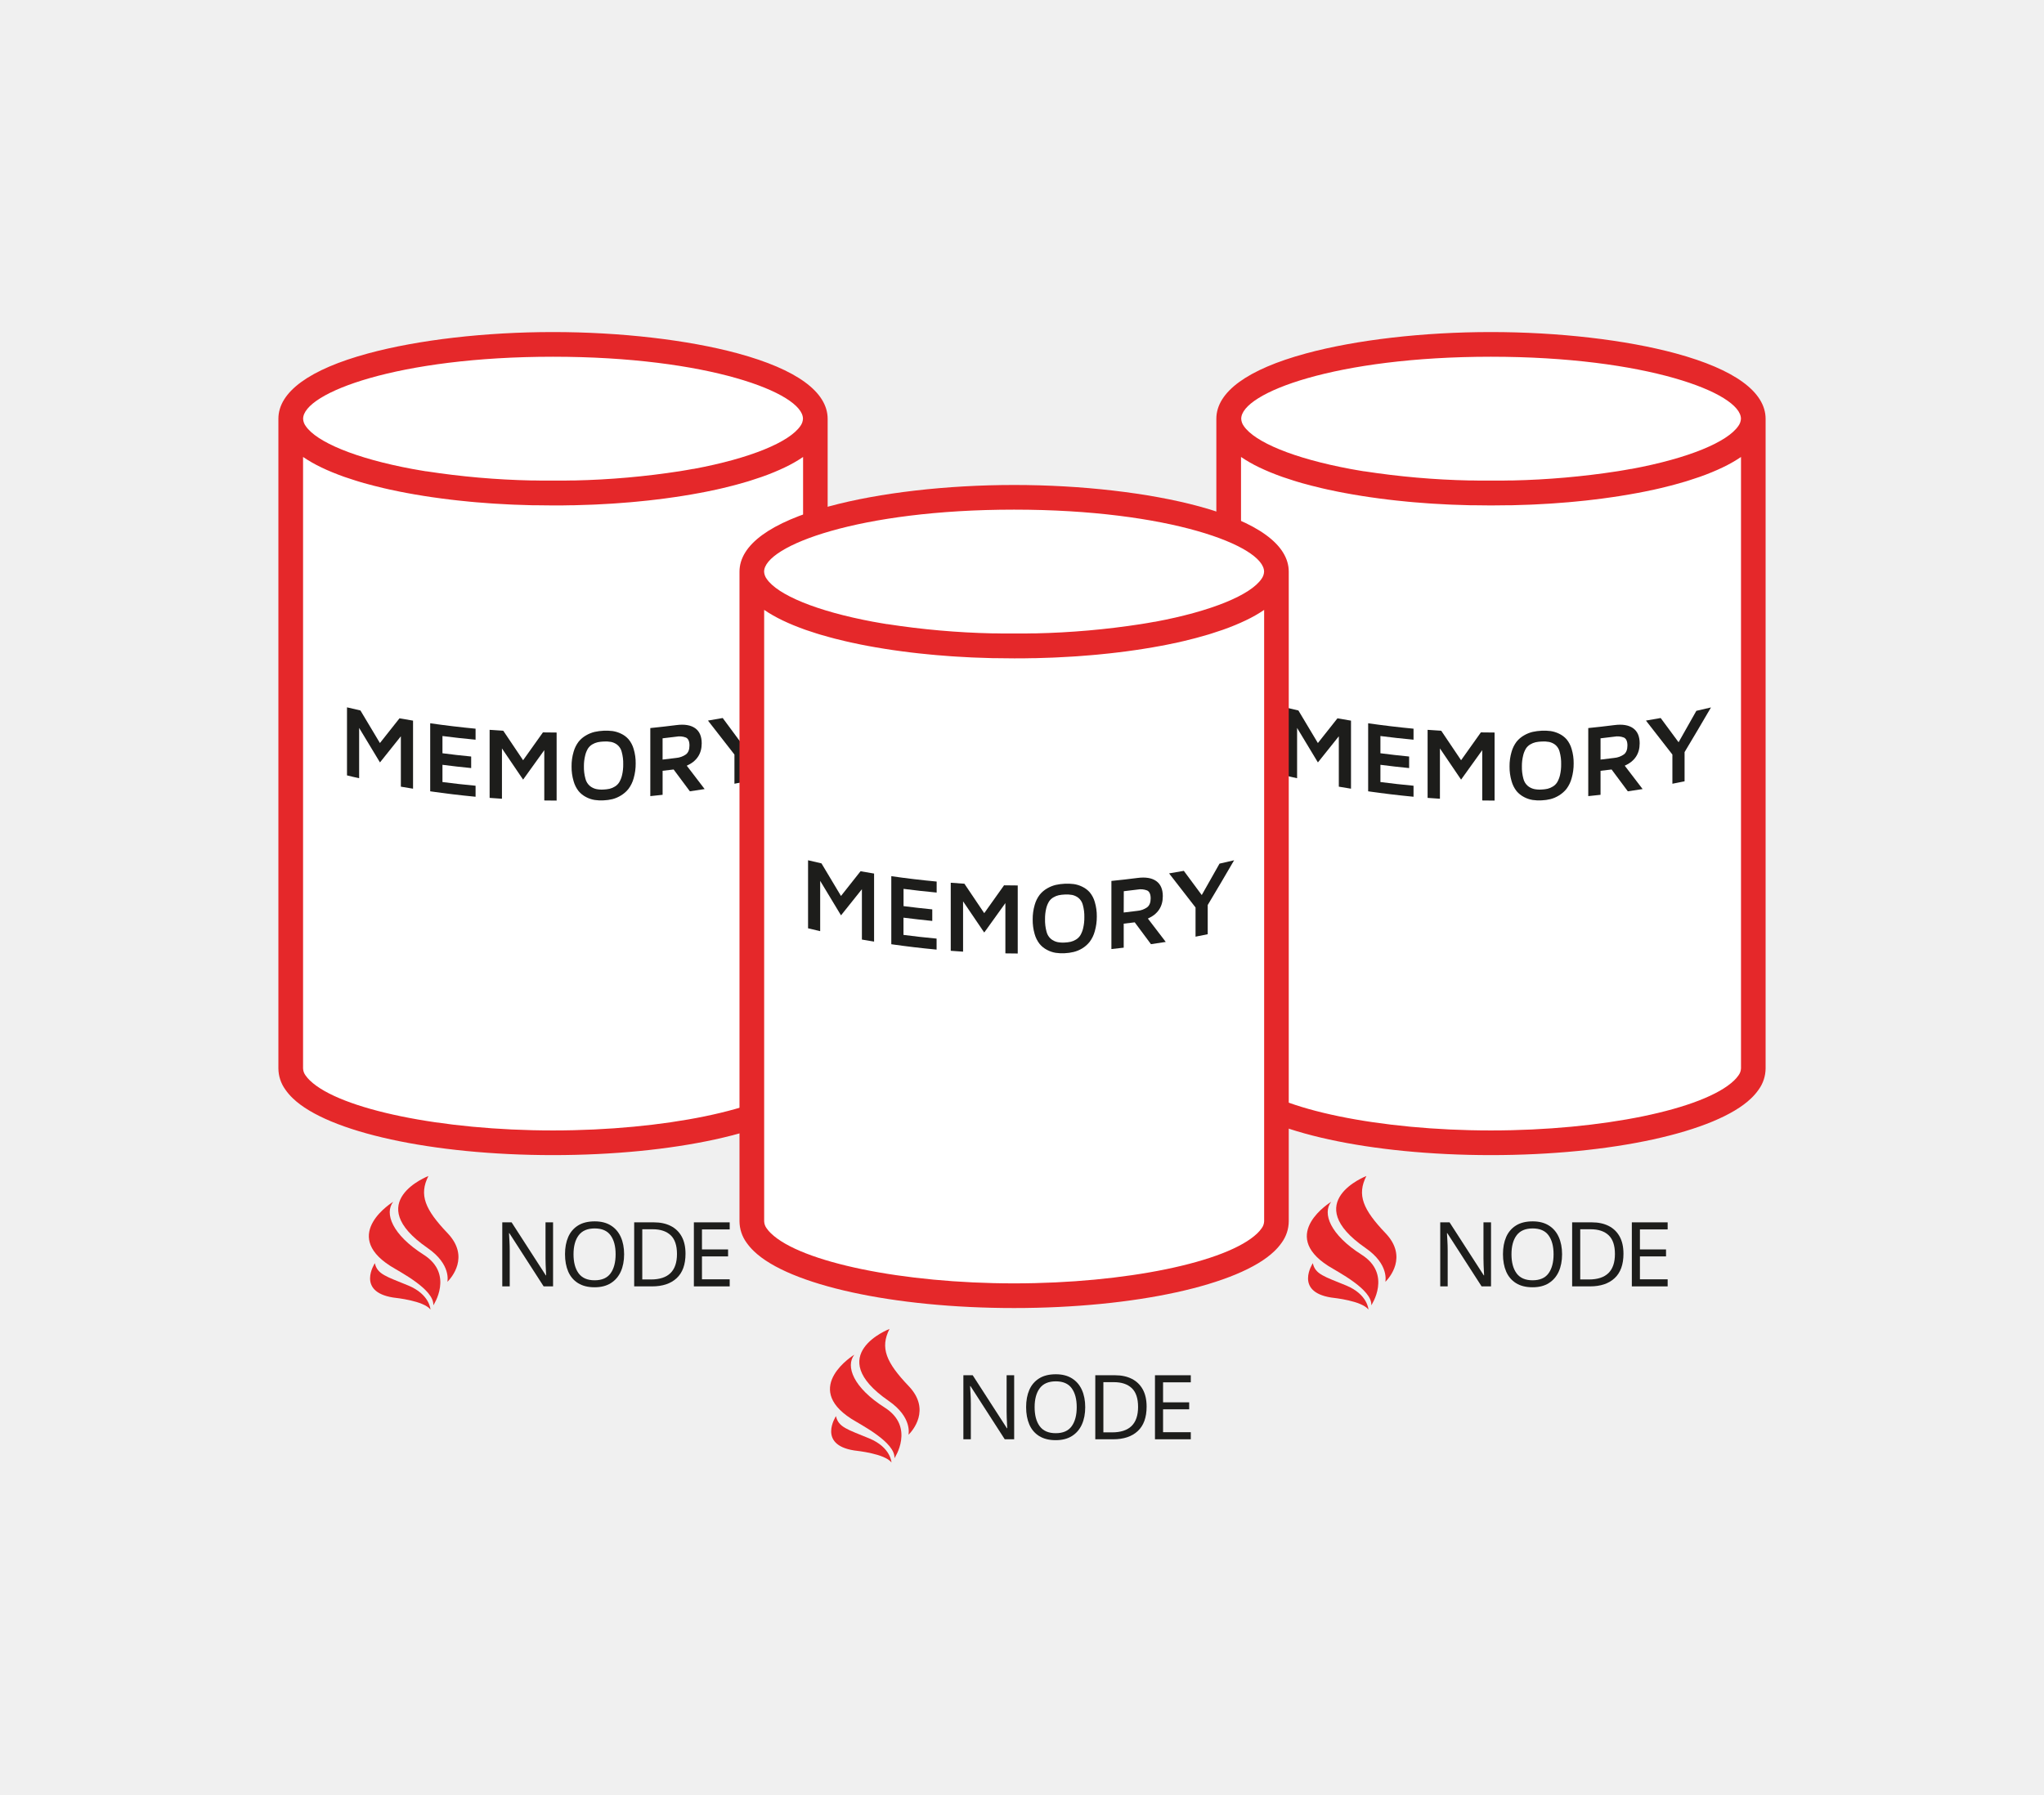
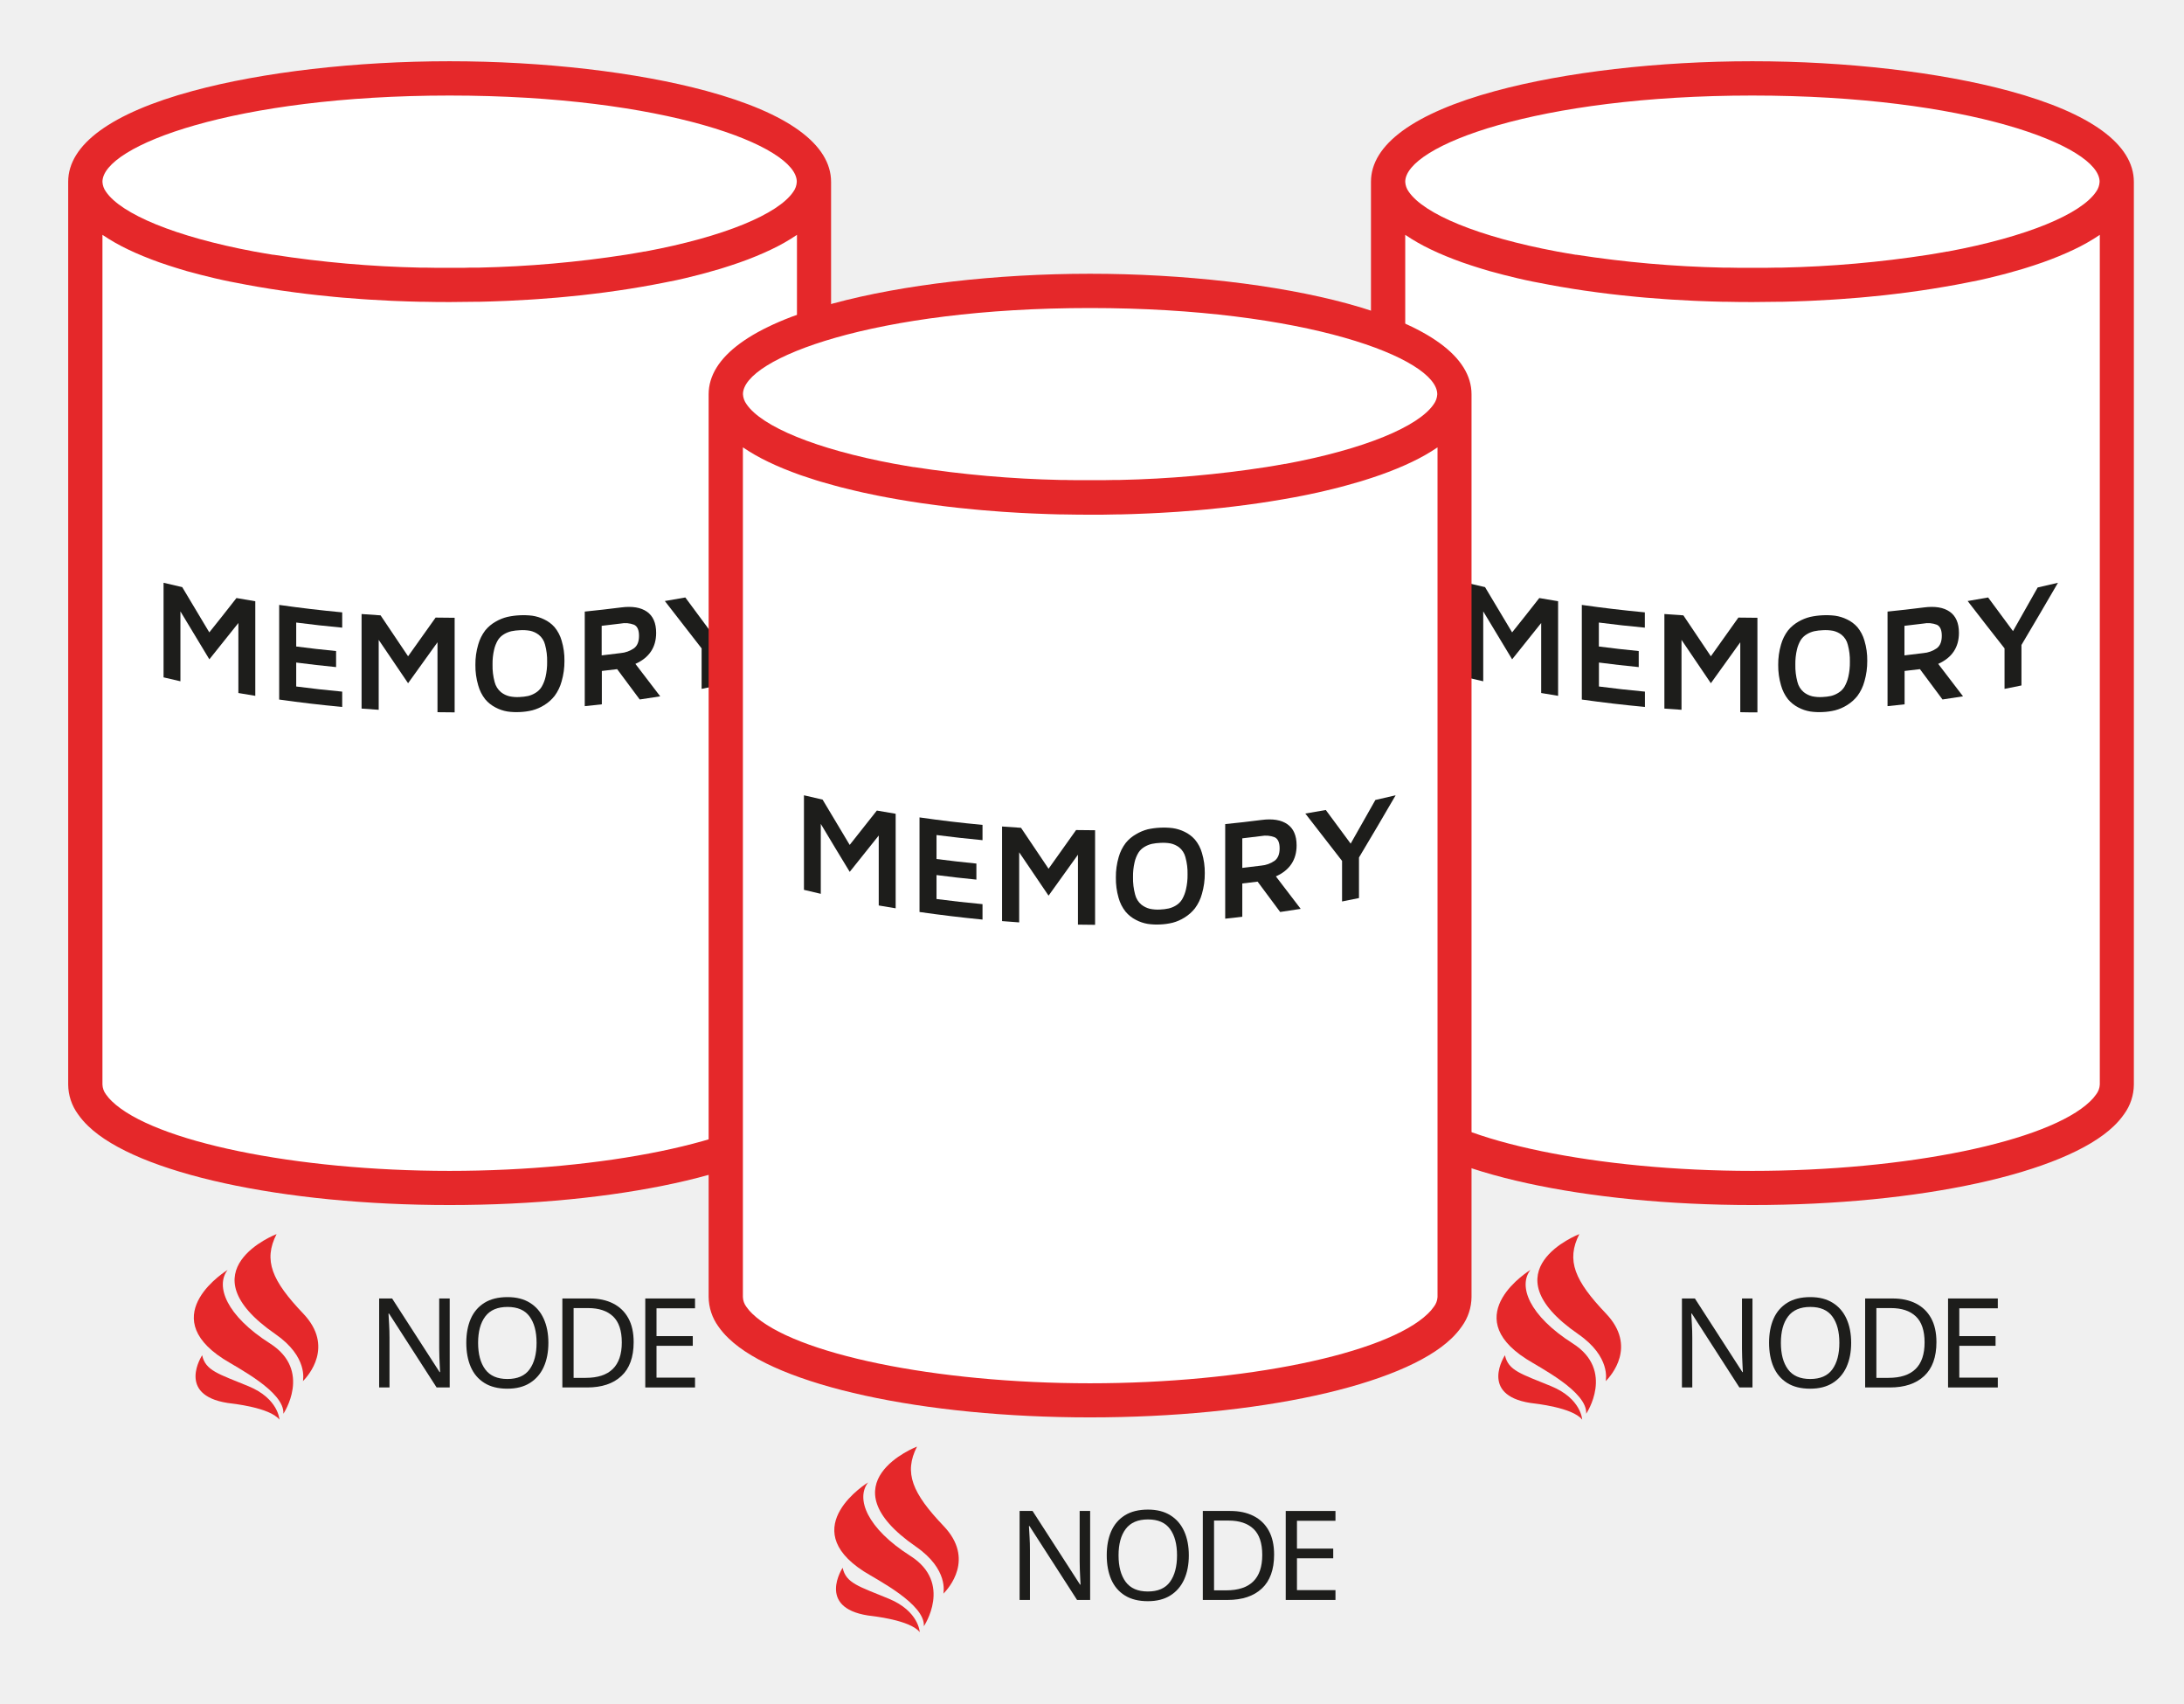
- <svg xmlns="http://www.w3.org/2000/svg" id="Capa_1" data-name="Capa 1" viewBox="0 0 1006.75 884.09">
+ <svg xmlns="http://www.w3.org/2000/svg" id="Capa_1" data-name="Capa 1" viewBox="0 0 774.47 604.04">
  <defs>
    <style>.cls-1{fill:#e5282a;}.cls-2{font-size:44.19px;font-family:MavenProMedium, Maven Pro;}.cls-2,.cls-7{fill:#1d1d1b;}.cls-3{letter-spacing:0em;}.cls-4{letter-spacing:-0.01em;}.cls-5{letter-spacing:-0.01em;}.cls-6{fill:#fff;}</style>
  </defs>
-   <path class="cls-1" d="M184.63,622.33s-9.27,14,9,16.91c1.78.23,15,1.6,18.4,5.92,0,0-.31-7.46-11-11.86S185.82,627.8,184.63,622.33Z" />
-   <path class="cls-1" d="M193.66,592.08s-25.95,15.82-1.49,31.55c4.71,3,21.77,11.6,21.26,19.44,0,0,10.34-15.33-4.76-24.92C193.14,608.27,189.25,597.76,193.66,592.08Z" />
-   <path class="cls-1" d="M220.46,607.55c-11.11-11.65-14.2-18.84-9.45-28.17,0,0-33.21,12.78-.43,35.45,11.74,8.11,9.78,16.39,9.79,16.69C222.22,629.61,231.57,619.21,220.46,607.55Z" />
-   <text class="cls-2" transform="translate(243.11 633.75)">
+   <path class="cls-1" d="M71.69,480.45s-9.27,14.05,9,16.91c1.78.23,15,1.6,18.4,5.92,0,0-.31-7.46-11-11.86S72.88,485.92,71.69,480.45Z" />
+   <path class="cls-1" d="M80.72,450.2S54.77,466,79.22,481.75c4.72,3.05,21.78,11.6,21.27,19.44,0,0,10.34-15.33-4.76-24.93C80.2,466.39,76.31,455.88,80.72,450.2Z" />
+   <path class="cls-1" d="M107.52,465.67C96.41,454,93.32,446.83,98.07,437.5c0,0-33.21,12.78-.43,35.44,11.74,8.12,9.78,16.4,9.79,16.7C109.28,487.73,118.63,477.33,107.52,465.67Z" />
+   <text class="cls-2" transform="translate(130.17 491.87)">
    <tspan class="cls-3">N</tspan>
    <tspan class="cls-4" x="32.48" y="0">O</tspan>
    <tspan class="cls-5" x="64.97" y="0">D</tspan>
    <tspan x="94.37" y="0">E</tspan>
  </text>
-   <path class="cls-6" d="M272.35,167.65c-65.34,0-132.93,14.82-132.93,39.6V525.42a14.77,14.77,0,0,0,2.84,8.55,25,25,0,0,0,3.23,3.75C162.4,554.05,213.38,565,272.35,565s110-11,126.89-27.27a24.86,24.86,0,0,0,3.27-3.79,14.78,14.78,0,0,0,2.84-8.54V207.25C405.35,182.47,337.72,167.65,272.35,167.65Z" />
-   <path class="cls-7" d="M170.91,382V348.48c2.21.53,4.41,1,6.62,1.54q4.78,8.07,9.6,16.05,4.81-6,9.63-12.18c2.23.4,4.45.78,6.68,1.14v33.53c-2-.33-4-.67-6-1V362.74q-5.14,6.51-10.29,12.88-5.13-8.44-10.26-17v24.78C174.88,383,172.9,382.48,170.91,382Z" />
-   <path class="cls-7" d="M211.89,389.85V356.33Q223,357.92,234.24,359v5.42q-8.18-.75-16.31-1.81v8.49q7,.92,14.14,1.61v5.69q-7.08-.69-14.14-1.61v8.49q8.13,1.06,16.31,1.82v5.43Q223,391.45,211.89,389.85Z" />
-   <path class="cls-7" d="M241.16,393.09V359.56c2.25.17,4.49.33,6.74.47q4.88,7.31,9.75,14.51,4.88-6.81,9.76-13.72c2.25,0,4.5.07,6.75.07v33.53q-3,0-6.08-.06V369.57q-5.22,7.32-10.43,14.52-5.2-7.62-10.42-15.37v24.79C245.21,393.38,243.18,393.24,241.16,393.09Z" />
-   <path class="cls-7" d="M281.52,377.62a24.4,24.4,0,0,1,1-7.24,15,15,0,0,1,2.48-5,12.94,12.94,0,0,1,3.67-3.1,15.58,15.58,0,0,1,4.2-1.7,26,26,0,0,1,4.42-.58,25.35,25.35,0,0,1,4.42.16,14.32,14.32,0,0,1,4.19,1.3,11.22,11.22,0,0,1,3.69,2.75,13.11,13.11,0,0,1,2.51,4.77,23.75,23.75,0,0,1,1,7.15,25.56,25.56,0,0,1-1,7.3,15.54,15.54,0,0,1-2.51,5.18,13.92,13.92,0,0,1-3.69,3.26,15.11,15.11,0,0,1-4.19,1.82,22.43,22.43,0,0,1-4.42.62,21.84,21.84,0,0,1-4.42-.2,13.64,13.64,0,0,1-4.2-1.42,11.88,11.88,0,0,1-3.67-2.91,13.93,13.93,0,0,1-2.48-4.93A24.36,24.36,0,0,1,281.52,377.62Zm6.08-.16a21.27,21.27,0,0,0,.76,6.22,6.79,6.79,0,0,0,2.22,3.57,7.73,7.73,0,0,0,3,1.47,13.39,13.39,0,0,0,3.67.26,18,18,0,0,0,3-.37,9,9,0,0,0,2.59-1.1,6.44,6.44,0,0,0,2.17-2.14,12.42,12.42,0,0,0,1.4-3.58,22.13,22.13,0,0,0,.55-5.26,21.11,21.11,0,0,0-.75-6.14A6.42,6.42,0,0,0,304,366.9a7.67,7.67,0,0,0-3-1.38,15,15,0,0,0-3.69-.2,18,18,0,0,0-2.94.35,9,9,0,0,0-2.61,1.05,6.49,6.49,0,0,0-2.17,2.06,11.79,11.79,0,0,0-1.38,3.47A21.42,21.42,0,0,0,287.6,377.46Z" />
-   <path class="cls-7" d="M320.3,392.22V358.69q6.45-.65,12.9-1.47c3.93-.51,7,0,9.16,1.52s3.26,4,3.26,7.49c0,5.11-2.45,8.81-7.36,11q4.41,5.81,8.8,11.51c-2.42.39-4.85.76-7.27,1.11q-4-5.34-8-10.75c-1.81.22-3.62.44-5.43.64v11.83Q323.32,391.92,320.3,392.22Zm6.05-18q3.34-.37,6.69-.81a9.77,9.77,0,0,0,4.81-1.74q1.74-1.34,1.74-4.39c0-2.06-.58-3.36-1.74-3.92a8.73,8.73,0,0,0-4.81-.42q-3.35.42-6.69.8Z" />
-   <path class="cls-7" d="M348.7,355q3.65-.6,7.26-1.26,4.43,6,8.83,11.94,4.38-7.71,8.75-15.48c2.4-.54,4.8-1.09,7.2-1.67q-6.47,11.13-13,22v14.39c-2,.41-4,.82-6,1.2V371.74Q355.27,363.44,348.7,355Z" />
-   <path class="cls-1" d="M363.48,174.13c-24.69-6.7-57.9-10.54-91.13-10.54s-66.41,3.84-91.08,10.54c-28.89,7.84-44.15,19-44.15,32.18V526.36a18,18,0,0,0,3.44,10.46,27.9,27.9,0,0,0,3.66,4.26c17.33,16.74,68.83,28,128.13,28s110.85-11.25,128.19-28a27.41,27.41,0,0,0,3.66-4.25,18,18,0,0,0,3.45-10.46v-320C407.65,193.1,392.37,182,363.48,174.13Zm30.77,355.71a15.59,15.59,0,0,1-2.09,2.44c-14.8,14.29-65.17,24.65-119.81,24.65s-105-10.37-119.74-24.65a16.11,16.11,0,0,1-2.1-2.44,6.14,6.14,0,0,1-1.24-3.48V225.13a68.53,68.53,0,0,0,9,5.14l.14.07c1.65.79,3.37,1.56,5.18,2.3l.45.18c1.75.72,3.57,1.41,5.47,2.09l.69.23q2.42.84,5,1.64l1.55.48c1.61.49,3.27,1,5,1.41l2.28.61c1.62.42,3.29.83,5,1.23l2.91.66q2.45.54,5,1.05l3.32.64c1.31.25,2.64.49,4,.72,1.51.26,3,.52,4.58.76q1.86.3,3.75.57c1.62.24,3.25.47,4.91.68q2.11.28,4.26.54l3.86.44c1.9.21,3.82.4,5.77.59l2.93.27c2.31.2,4.65.37,7,.54l2.52.17q3.81.24,7.7.42l1.91.08c2.8.11,5.62.21,8.47.27l1.13,0c3.11.07,6.23.1,9.38.1s6.27,0,9.37-.1l1.15,0c2.85-.06,5.66-.16,8.46-.27l1.94-.08q3.87-.18,7.68-.42l2.53-.17q3.54-.24,7-.54l3-.28q2.82-.26,5.6-.56l4-.47c1.41-.16,2.81-.34,4.2-.52,1.68-.22,3.34-.45,5-.7,1.24-.18,2.47-.36,3.69-.56,1.56-.24,3.11-.5,4.64-.77,1.32-.23,2.64-.46,3.94-.71l3.34-.64c1.69-.34,3.34-.69,5-1.05l2.89-.66q2.56-.6,5-1.24l2.19-.58c1.77-.48,3.52-1,5.2-1.48l1.28-.4q2.67-.83,5.19-1.71l.53-.18c2-.69,3.82-1.4,5.62-2.14l.3-.12c1.86-.76,3.62-1.55,5.3-2.35h0a68,68,0,0,0,9.08-5.17V526.36A6.07,6.07,0,0,1,394.25,529.84ZM272.35,175.75c76.3,0,123.14,17.8,123.14,30.56a6.5,6.5,0,0,1-1.25,3.53c-5.35,7.88-24.42,15.93-52.59,21.17l-.24,0c-1.05.2-2.13.38-3.2.57l-3.34.56h0a395.4,395.4,0,0,1-51.95,4.57l-1.76,0c-1.11,0-2.22.05-3.34.06-1.81,0-3.62,0-5.46,0s-3.65,0-5.46,0q-1.67,0-3.33-.06l-1.76,0A393.57,393.57,0,0,1,210,232.19l-.22,0-3.15-.53c-1.14-.2-2.29-.39-3.4-.6h-.06c-28.16-5.24-47.24-13.28-52.6-21.17a6.47,6.47,0,0,1-1.27-3.54C149.27,193.55,196.09,175.75,272.35,175.75Z" />
-   <path class="cls-1" d="M646.62,622.33s-9.28,14,9,16.91c1.78.23,15,1.6,18.39,5.92,0,0-.31-7.46-11-11.86S647.8,627.8,646.62,622.33Z" />
-   <path class="cls-1" d="M655.65,592.08s-25.95,15.82-1.5,31.55c4.72,3,21.77,11.6,21.27,19.44,0,0,10.33-15.33-4.76-24.92C655.12,608.27,651.23,597.76,655.65,592.08Z" />
-   <path class="cls-1" d="M682.44,607.55c-11.11-11.65-14.2-18.84-9.45-28.17,0,0-33.2,12.78-.42,35.45,11.74,8.11,9.77,16.39,9.78,16.69C684.21,629.61,693.56,619.21,682.44,607.55Z" />
-   <text class="cls-2" transform="translate(705.09 633.75)">
+   <path class="cls-6" d="M159.41,25.77c-65.34,0-132.93,14.82-132.93,39.6V383.54a14.77,14.77,0,0,0,2.84,8.55,25,25,0,0,0,3.23,3.75c16.91,16.33,67.89,27.3,126.86,27.3s110-11,126.89-27.27a24.86,24.86,0,0,0,3.27-3.79,14.78,14.78,0,0,0,2.84-8.54V65.37C292.41,40.59,224.78,25.77,159.41,25.77Z" />
+   <path class="cls-7" d="M58,240.13V206.6c2.21.53,4.41,1,6.62,1.54q4.78,8.07,9.6,16.05,4.82-6,9.63-12.18c2.23.4,4.45.78,6.68,1.14v33.53c-2-.33-4-.67-6-1V220.86q-5.15,6.51-10.29,12.88-5.14-8.44-10.26-17v24.78C61.94,241.07,60,240.6,58,240.13Z" />
+   <path class="cls-7" d="M99,248V214.45q11.14,1.59,22.35,2.64v5.42q-8.17-.75-16.31-1.81v8.49q7,.92,14.14,1.61v5.69q-7.08-.69-14.14-1.61v8.49q8.13,1.06,16.31,1.82v5.43Q110.1,249.57,99,248Z" />
+   <path class="cls-7" d="M128.22,251.2V217.68c2.25.17,4.49.33,6.74.47q4.88,7.31,9.75,14.51,4.88-6.81,9.76-13.72c2.25,0,4.5.07,6.75.07v33.53q-3,0-6.08-.06V227.69q-5.22,7.32-10.43,14.52-5.21-7.62-10.42-15.37v24.79C132.27,251.5,130.24,251.36,128.22,251.2Z" />
+   <path class="cls-7" d="M168.58,235.74a24.4,24.4,0,0,1,1-7.24,15,15,0,0,1,2.48-5,12.94,12.94,0,0,1,3.67-3.1,15.58,15.58,0,0,1,4.2-1.7,26,26,0,0,1,4.42-.58,25.35,25.35,0,0,1,4.42.16,14.41,14.41,0,0,1,4.19,1.3,11.33,11.33,0,0,1,3.69,2.75,13.11,13.11,0,0,1,2.51,4.77,23.75,23.75,0,0,1,1,7.15,25.56,25.56,0,0,1-1,7.3,15.54,15.54,0,0,1-2.51,5.18,14.07,14.07,0,0,1-3.69,3.26,15.24,15.24,0,0,1-4.19,1.82,22.43,22.43,0,0,1-4.42.62,21.84,21.84,0,0,1-4.42-.2,13.64,13.64,0,0,1-4.2-1.42,11.88,11.88,0,0,1-3.67-2.91,14,14,0,0,1-2.48-4.93A24.36,24.36,0,0,1,168.58,235.74Zm6.08-.16a21.65,21.65,0,0,0,.75,6.22,6.86,6.86,0,0,0,2.23,3.57,7.73,7.73,0,0,0,3,1.47,13.39,13.39,0,0,0,3.67.26,18,18,0,0,0,3-.37,9,9,0,0,0,2.59-1.1,6.44,6.44,0,0,0,2.17-2.14,12.42,12.42,0,0,0,1.4-3.58,22.13,22.13,0,0,0,.55-5.26,21.11,21.11,0,0,0-.75-6.14A6.42,6.42,0,0,0,191,225a7.67,7.67,0,0,0-3-1.38,15,15,0,0,0-3.69-.2,18,18,0,0,0-2.94.35,9,9,0,0,0-2.61,1.05,6.49,6.49,0,0,0-2.17,2.06,11.79,11.79,0,0,0-1.38,3.47A21.42,21.42,0,0,0,174.66,235.58Z" />
+   <path class="cls-7" d="M207.36,250.34V216.81q6.45-.65,12.9-1.47c3.93-.51,7,0,9.16,1.52s3.26,4,3.26,7.49c0,5.11-2.45,8.81-7.36,11q4.41,5.81,8.8,11.51c-2.42.39-4.85.76-7.27,1.11q-4-5.34-8-10.75c-1.81.22-3.62.44-5.43.64v11.83Q210.38,250,207.36,250.34Zm6-18q3.34-.37,6.69-.81a9.77,9.77,0,0,0,4.81-1.74q1.74-1.33,1.74-4.39c0-2.06-.58-3.36-1.74-3.92a8.73,8.73,0,0,0-4.81-.42q-3.34.42-6.69.8Z" />
+   <path class="cls-7" d="M235.76,213.07q3.63-.6,7.26-1.26,4.42,6,8.83,11.93,4.38-7.69,8.75-15.47c2.4-.54,4.8-1.09,7.2-1.67q-6.46,11.13-13,22.05V243q-3,.63-6,1.21V229.86Q242.33,221.57,235.76,213.07Z" />
+   <path class="cls-1" d="M250.53,32.25c-24.68-6.7-57.89-10.54-91.12-10.54S93,25.55,68.33,32.25c-28.89,7.83-44.15,19-44.15,32.18V384.48a18,18,0,0,0,3.44,10.46,27.9,27.9,0,0,0,3.66,4.26c17.33,16.74,68.83,28,128.13,28s110.85-11.25,128.19-28a27.41,27.41,0,0,0,3.66-4.25,18,18,0,0,0,3.45-10.46v-320C294.71,51.21,279.43,40.08,250.53,32.25ZM281.31,388a15.06,15.06,0,0,1-2.09,2.43c-14.8,14.3-65.17,24.66-119.81,24.66S54.46,404.68,39.67,390.4a16.11,16.11,0,0,1-2.1-2.44,6.14,6.14,0,0,1-1.24-3.48V83.25a68.53,68.53,0,0,0,9,5.14l.14.07c1.65.79,3.37,1.56,5.18,2.3l.45.18c1.75.72,3.57,1.41,5.47,2.09l.69.23q2.41.84,5,1.64l1.55.48c1.61.49,3.27,1,5,1.41l2.28.61c1.62.42,3.29.83,5,1.23l2.91.66q2.44.54,5,1l3.32.64c1.31.25,2.64.49,4,.72,1.51.26,3,.52,4.58.76q1.86.3,3.75.57c1.62.24,3.25.47,4.91.68q2.12.29,4.26.54l3.86.44c1.9.21,3.82.4,5.77.59l2.93.27c2.31.2,4.65.37,7,.54l2.52.17q3.81.24,7.7.42l1.91.08c2.8.11,5.62.21,8.47.27l1.13,0q4.65.11,9.38.1t9.37-.1l1.15,0c2.85-.06,5.66-.16,8.46-.27l1.94-.08q3.87-.18,7.68-.42l2.53-.17c2.36-.17,4.69-.34,7-.54l3-.28c1.88-.18,3.75-.36,5.6-.56l4-.47c1.41-.16,2.81-.34,4.2-.52,1.68-.22,3.34-.46,5-.7,1.24-.18,2.47-.36,3.69-.56,1.56-.24,3.11-.5,4.64-.77,1.32-.23,2.64-.46,3.94-.71l3.34-.64c1.69-.34,3.34-.69,5-1l2.89-.66q2.56-.6,5-1.24l2.19-.58c1.77-.48,3.52-1,5.2-1.48l1.28-.4q2.67-.83,5.19-1.71l.53-.18c2-.69,3.82-1.4,5.62-2.14l.3-.12c1.86-.76,3.62-1.55,5.3-2.35h0a68,68,0,0,0,9.08-5.17V384.48A6.07,6.07,0,0,1,281.31,388ZM159.41,33.87c76.3,0,123.14,17.8,123.14,30.56A6.5,6.5,0,0,1,281.3,68c-5.35,7.88-24.42,15.93-52.59,21.17l-.24,0c-1.05.2-2.13.38-3.2.57l-3.34.56h0A395.4,395.4,0,0,1,170,94.87l-1.76,0c-1.11,0-2.22,0-3.34.06-1.81,0-3.62,0-5.46,0s-3.65,0-5.46,0q-1.66,0-3.33-.06l-1.76,0A393.57,393.57,0,0,1,97,90.31l-.22,0c-1.07-.17-2.11-.35-3.15-.53l-3.4-.6H90.2C62,83.9,43,75.86,37.6,68a6.47,6.47,0,0,1-1.27-3.54C36.33,51.67,83.15,33.87,159.41,33.87Z" />
+   <path class="cls-1" d="M533.67,480.45s-9.27,14.05,9,16.91c1.78.23,15,1.6,18.39,5.92,0,0-.31-7.46-11-11.86S534.86,485.92,533.67,480.45Z" />
+   <path class="cls-1" d="M542.71,450.2s-26,15.82-1.5,31.55c4.72,3.05,21.77,11.6,21.27,19.44,0,0,10.33-15.33-4.77-24.93C542.18,466.39,538.29,455.88,542.71,450.2Z" />
+   <path class="cls-1" d="M569.5,465.67c-11.11-11.65-14.2-18.84-9.45-28.17,0,0-33.2,12.78-.42,35.44,11.74,8.12,9.77,16.4,9.78,16.7C571.27,487.73,580.62,477.33,569.5,465.67Z" />
+   <text class="cls-2" transform="translate(592.15 491.87)">
    <tspan class="cls-3">N</tspan>
    <tspan class="cls-4" x="32.48" y="0">O</tspan>
    <tspan class="cls-5" x="64.97" y="0">D</tspan>
    <tspan x="94.37" y="0">E</tspan>
  </text>
-   <path class="cls-6" d="M734.33,167.65c-65.34,0-132.93,14.82-132.93,39.6V525.42a14.78,14.78,0,0,0,2.85,8.55,24.46,24.46,0,0,0,3.23,3.75c16.9,16.33,67.88,27.3,126.85,27.3s110-11,126.9-27.27a24.81,24.81,0,0,0,3.26-3.79,14.71,14.71,0,0,0,2.84-8.54V207.25C867.33,182.47,799.71,167.65,734.33,167.65Z" />
-   <path class="cls-7" d="M632.9,382V348.48c2.2.53,4.41,1,6.61,1.54q4.8,8.07,9.6,16.05,4.82-6,9.64-12.18,3.33.6,6.67,1.14v33.53q-3-.49-6-1V362.74q-5.16,6.51-10.3,12.88-5.13-8.44-10.25-17v24.78C636.87,383,634.88,382.48,632.9,382Z" />
-   <path class="cls-7" d="M673.87,389.85V356.33Q685,357.92,696.22,359v5.42q-8.16-.75-16.31-1.81v8.49q7.07.92,14.14,1.61v5.69q-7.08-.69-14.14-1.61v8.49q8.15,1.06,16.31,1.82v5.43Q685,391.45,673.87,389.85Z" />
-   <path class="cls-7" d="M703.15,393.09V359.56c2.24.17,4.49.33,6.73.47q4.88,7.31,9.76,14.51,4.88-6.81,9.75-13.72c2.25,0,4.5.07,6.75.07v33.53c-2,0-4,0-6.08-.06V369.57q-5.2,7.32-10.42,14.52-5.22-7.62-10.42-15.37v24.79Q706.18,393.32,703.15,393.09Z" />
-   <path class="cls-7" d="M743.51,377.62a24.75,24.75,0,0,1,1-7.24,15,15,0,0,1,2.48-5,13.08,13.08,0,0,1,3.67-3.1,15.84,15.84,0,0,1,4.2-1.7,26,26,0,0,1,4.42-.58,25.31,25.31,0,0,1,4.42.16,14.38,14.38,0,0,1,4.2,1.3,11.43,11.43,0,0,1,3.69,2.75,13.11,13.11,0,0,1,2.5,4.77,23.75,23.75,0,0,1,1,7.15,25.56,25.56,0,0,1-1,7.3,15.54,15.54,0,0,1-2.5,5.18,14.23,14.23,0,0,1-3.69,3.26,15.16,15.16,0,0,1-4.2,1.82,22.32,22.32,0,0,1-4.42.62,21.84,21.84,0,0,1-4.42-.2,13.82,13.82,0,0,1-4.2-1.42,12,12,0,0,1-3.67-2.91,13.93,13.93,0,0,1-2.48-4.93A24.71,24.71,0,0,1,743.51,377.62Zm6.08-.16a21.65,21.65,0,0,0,.75,6.22,6.79,6.79,0,0,0,2.22,3.57,7.76,7.76,0,0,0,3,1.47,13.34,13.34,0,0,0,3.66.26,17.91,17.91,0,0,0,3-.37,8.92,8.92,0,0,0,2.59-1.1,6.46,6.46,0,0,0,2.18-2.14,12.73,12.73,0,0,0,1.39-3.58,22.13,22.13,0,0,0,.55-5.26,21.11,21.11,0,0,0-.75-6.14A6.46,6.46,0,0,0,766,366.9a7.74,7.74,0,0,0-3-1.38,15.07,15.07,0,0,0-3.7-.2,17.84,17.84,0,0,0-2.93.35,9,9,0,0,0-2.61,1.05,6.52,6.52,0,0,0-2.18,2.06,11.79,11.79,0,0,0-1.38,3.47A21.46,21.46,0,0,0,749.59,377.46Z" />
-   <path class="cls-7" d="M782.28,392.22V358.69c4.3-.43,8.61-.92,12.9-1.47,3.93-.51,7,0,9.16,1.52s3.26,4,3.26,7.49c0,5.11-2.44,8.81-7.35,11q4.41,5.81,8.8,11.51c-2.43.39-4.85.76-7.28,1.11q-4-5.34-8-10.75c-1.81.22-3.62.44-5.44.64v11.83Q785.32,391.92,782.28,392.22Zm6.05-18q3.34-.37,6.69-.81a9.73,9.73,0,0,0,4.81-1.74q1.74-1.34,1.74-4.39c0-2.06-.58-3.36-1.74-3.92a8.72,8.72,0,0,0-4.81-.42q-3.35.42-6.69.8Z" />
-   <path class="cls-7" d="M810.69,355q3.63-.6,7.26-1.26,4.41,6,8.82,11.94,4.38-7.71,8.75-15.48c2.41-.54,4.81-1.09,7.2-1.67q-6.47,11.13-13,22v14.39c-2,.41-4,.82-6,1.2V371.74Q817.24,363.44,810.69,355Z" />
-   <path class="cls-1" d="M825.46,174.13c-24.68-6.7-57.9-10.54-91.13-10.54s-66.41,3.84-91.08,10.54c-28.88,7.84-44.15,19-44.15,32.18V526.36a18.09,18.09,0,0,0,3.44,10.46,28,28,0,0,0,3.67,4.26c17.33,16.74,68.83,28,128.12,28s110.86-11.25,128.2-28a28,28,0,0,0,3.66-4.25,18,18,0,0,0,3.44-10.46v-320C869.63,193.1,854.36,182,825.46,174.13Zm30.78,355.71a16.19,16.19,0,0,1-2.1,2.44c-14.8,14.29-65.17,24.65-119.81,24.65s-105-10.37-119.73-24.65a15.62,15.62,0,0,1-2.11-2.44,6.14,6.14,0,0,1-1.24-3.48V225.13a68.53,68.53,0,0,0,9,5.14l.15.07q2.46,1.18,5.17,2.3l.45.18c1.76.72,3.57,1.41,5.48,2.09l.68.23q2.41.84,5,1.64l1.55.48c1.62.49,3.28,1,5,1.41l2.27.61c1.63.42,3.3.83,5,1.23l2.9.66q2.45.54,5,1.05l3.32.64c1.31.25,2.64.49,4,.72,1.51.26,3,.52,4.58.76,1.23.2,2.48.39,3.74.57,1.62.24,3.26.47,4.91.68q2.11.28,4.26.54l3.86.44c1.9.21,3.83.4,5.77.59l2.93.27c2.31.2,4.66.37,7,.54l2.52.17c2.55.16,5.11.3,7.7.42l1.91.08c2.8.11,5.63.21,8.48.27l1.13,0q4.65.1,9.37.1t9.37-.1l1.16,0c2.84-.06,5.66-.16,8.45-.27l1.94-.08q3.88-.18,7.68-.42l2.54-.17c2.35-.16,4.69-.34,7-.54l3-.28q2.84-.26,5.61-.56l4-.47c1.41-.16,2.81-.34,4.19-.52,1.68-.22,3.34-.45,5-.7,1.23-.18,2.46-.36,3.68-.56,1.57-.24,3.11-.5,4.64-.77,1.33-.23,2.65-.46,3.95-.71l3.33-.64q2.53-.51,5-1.05l2.89-.66c1.7-.4,3.38-.81,5-1.24l2.19-.58c1.78-.48,3.52-1,5.2-1.48l1.28-.4c1.78-.55,3.52-1.12,5.19-1.71l.54-.18c2-.69,3.81-1.4,5.61-2.14l.3-.12c1.86-.76,3.62-1.55,5.3-2.35h0a68.79,68.79,0,0,0,9.09-5.17V526.36A6.14,6.14,0,0,1,856.24,529.84ZM734.33,175.75c76.3,0,123.15,17.8,123.15,30.56a6.52,6.52,0,0,1-1.26,3.53c-5.34,7.88-24.42,15.93-52.59,21.17l-.24,0c-1,.2-2.12.38-3.2.57l-3.33.56h0a395.25,395.25,0,0,1-52,4.57l-1.76,0q-1.67,0-3.33.06c-1.81,0-3.63,0-5.47,0s-3.65,0-5.45,0q-1.68,0-3.33-.06l-1.76,0A393.88,393.88,0,0,1,672,232.19l-.22,0-3.15-.53c-1.14-.2-2.28-.39-3.4-.6h0c-28.16-5.24-47.24-13.28-52.61-21.17a6.55,6.55,0,0,1-1.27-3.54C611.25,193.55,658.08,175.75,734.33,175.75Z" />
-   <path class="cls-1" d="M411.75,697.67s-9.28,14.05,8.95,16.91c1.78.23,15,1.6,18.39,5.92,0,0-.31-7.46-11-11.87S412.94,703.14,411.75,697.67Z" />
-   <path class="cls-1" d="M420.78,667.41s-25.95,15.82-1.5,31.56c4.72,3,21.77,11.59,21.27,19.43,0,0,10.33-15.32-4.76-24.92C420.25,683.61,416.37,673.1,420.78,667.41Z" />
-   <path class="cls-1" d="M447.58,682.89c-11.12-11.65-14.21-18.85-9.46-28.17,0,0-33.2,12.78-.42,35.44,11.74,8.12,9.77,16.4,9.78,16.7C449.34,705,458.69,694.54,447.58,682.89Z" />
-   <text class="cls-2" transform="translate(470.22 709.08)">
+   <path class="cls-6" d="M621.39,25.77c-65.34,0-132.93,14.82-132.93,39.6V383.54a14.78,14.78,0,0,0,2.85,8.55,24.46,24.46,0,0,0,3.23,3.75c16.9,16.33,67.88,27.3,126.85,27.3s110-11,126.9-27.27a24.81,24.81,0,0,0,3.26-3.79,14.71,14.71,0,0,0,2.84-8.54V65.37C754.39,40.59,686.77,25.77,621.39,25.77Z" />
+   <path class="cls-7" d="M520,240.13V206.6q3.3.79,6.61,1.54,4.8,8.07,9.6,16.05,4.82-6,9.64-12.18,3.33.6,6.67,1.14v33.53q-3-.5-6-1V220.86q-5.16,6.51-10.3,12.88-5.13-8.44-10.25-17v24.78C523.93,241.07,521.94,240.6,520,240.13Z" />
+   <path class="cls-7" d="M560.93,248V214.45q11.15,1.59,22.35,2.64v5.42q-8.16-.75-16.31-1.81v8.49q7.06.92,14.14,1.61v5.69Q574,235.8,567,234.88v8.49q8.14,1.06,16.31,1.82v5.43Q572.09,249.57,560.93,248Z" />
+   <path class="cls-7" d="M590.21,251.2V217.68c2.24.17,4.49.33,6.73.47q4.88,7.31,9.75,14.51,4.89-6.81,9.76-13.72c2.25,0,4.5.07,6.75.07v33.53c-2,0-4.05,0-6.08-.06V227.69q-5.21,7.32-10.43,14.52-5.21-7.62-10.41-15.37v24.79Q593.24,251.44,590.21,251.2Z" />
+   <path class="cls-7" d="M630.57,235.74a24.75,24.75,0,0,1,1-7.24,15,15,0,0,1,2.48-5,13.08,13.08,0,0,1,3.67-3.1,15.84,15.84,0,0,1,4.2-1.7,26,26,0,0,1,4.42-.58,25.31,25.31,0,0,1,4.42.16,14.38,14.38,0,0,1,4.2,1.3,11.43,11.43,0,0,1,3.69,2.75,13.11,13.11,0,0,1,2.5,4.77,23.75,23.75,0,0,1,1,7.15,25.56,25.56,0,0,1-1,7.3,15.54,15.54,0,0,1-2.5,5.18,14.23,14.23,0,0,1-3.69,3.26,15.16,15.16,0,0,1-4.2,1.82,22.32,22.32,0,0,1-4.42.62,21.84,21.84,0,0,1-4.42-.2,13.82,13.82,0,0,1-4.2-1.42,12,12,0,0,1-3.67-2.91,14,14,0,0,1-2.48-4.93A24.71,24.71,0,0,1,630.57,235.74Zm6.08-.16a21.65,21.65,0,0,0,.75,6.22,6.79,6.79,0,0,0,2.22,3.57,7.76,7.76,0,0,0,3,1.47,13.34,13.34,0,0,0,3.66.26,17.91,17.91,0,0,0,3-.37,8.92,8.92,0,0,0,2.59-1.1,6.46,6.46,0,0,0,2.18-2.14,12.73,12.73,0,0,0,1.39-3.58,22.13,22.13,0,0,0,.55-5.26,21.11,21.11,0,0,0-.75-6.14A6.46,6.46,0,0,0,653,225a7.74,7.74,0,0,0-3-1.38,15.07,15.07,0,0,0-3.7-.2,17.7,17.7,0,0,0-2.93.35,9,9,0,0,0-2.61,1.05,6.52,6.52,0,0,0-2.18,2.06,11.79,11.79,0,0,0-1.38,3.47A21.46,21.46,0,0,0,636.65,235.58Z" />
+   <path class="cls-7" d="M669.34,250.34V216.81c4.3-.43,8.61-.92,12.9-1.47,3.93-.51,7,0,9.16,1.52s3.26,4,3.26,7.49c0,5.11-2.44,8.81-7.35,11q4.4,5.81,8.8,11.51c-2.43.39-4.85.76-7.28,1.11q-4-5.34-8-10.75c-1.81.22-3.62.44-5.44.64v11.83Q672.38,250,669.34,250.34Zm6-18q3.35-.37,6.69-.81a9.73,9.73,0,0,0,4.81-1.74q1.74-1.33,1.74-4.39c0-2.06-.58-3.36-1.74-3.92a8.72,8.72,0,0,0-4.81-.42q-3.35.42-6.69.8Z" />
+   <path class="cls-7" d="M697.75,213.07q3.63-.6,7.26-1.26,4.41,6,8.82,11.93,4.38-7.69,8.75-15.47c2.41-.54,4.81-1.09,7.2-1.67q-6.46,11.13-12.95,22.05V243c-2,.42-4,.82-6,1.21V229.86Q704.3,221.57,697.75,213.07Z" />
+   <path class="cls-1" d="M712.52,32.25c-24.68-6.7-57.9-10.54-91.13-10.54S555,25.55,530.31,32.25c-28.88,7.83-44.15,19-44.15,32.18V384.48a18.09,18.09,0,0,0,3.44,10.46,28,28,0,0,0,3.67,4.26c17.33,16.74,68.83,28,128.12,28s110.86-11.25,128.2-28a28,28,0,0,0,3.66-4.25,18,18,0,0,0,3.44-10.46v-320C756.69,51.21,741.42,40.08,712.52,32.25ZM743.3,388a15.63,15.63,0,0,1-2.1,2.43c-14.8,14.3-65.17,24.66-119.81,24.66S516.44,404.68,501.66,390.4a15.62,15.62,0,0,1-2.11-2.44,6.14,6.14,0,0,1-1.24-3.48V83.25a68.53,68.53,0,0,0,9,5.14l.15.07q2.46,1.19,5.17,2.3l.45.18c1.76.72,3.57,1.41,5.48,2.09l.68.23q2.41.84,5,1.64l1.55.48c1.61.49,3.28,1,5,1.41l2.27.61c1.63.42,3.3.83,5,1.23l2.9.66q2.45.54,5,1l3.32.64c1.31.25,2.64.49,4,.72,1.51.26,3,.52,4.58.76,1.23.2,2.48.39,3.74.57,1.62.24,3.26.47,4.91.68q2.12.29,4.26.54l3.86.44c1.9.21,3.83.4,5.77.59l2.93.27c2.31.2,4.66.37,7,.54l2.52.17c2.55.16,5.11.3,7.7.42l1.91.08c2.8.11,5.63.21,8.48.27l1.13,0q4.65.11,9.37.1t9.37-.1l1.16,0c2.84-.06,5.66-.16,8.45-.27l1.94-.08q3.88-.18,7.68-.42l2.54-.17c2.35-.17,4.69-.34,7-.54l3-.28c1.89-.18,3.76-.36,5.6-.56l4-.47c1.41-.16,2.81-.34,4.19-.52,1.68-.22,3.34-.46,5-.7,1.23-.18,2.46-.36,3.68-.56,1.57-.24,3.11-.5,4.64-.77,1.33-.23,2.65-.46,4-.71l3.33-.64q2.54-.51,5-1l2.89-.66c1.7-.4,3.38-.81,5-1.24l2.19-.58c1.78-.48,3.52-1,5.2-1.48l1.28-.4c1.78-.55,3.52-1.12,5.19-1.71l.54-.18c1.95-.69,3.81-1.4,5.61-2.14l.3-.12c1.86-.76,3.62-1.55,5.3-2.35h0a68.79,68.79,0,0,0,9.09-5.17V384.48A6.14,6.14,0,0,1,743.3,388ZM621.39,33.87c76.3,0,123.15,17.8,123.15,30.56A6.52,6.52,0,0,1,743.28,68c-5.34,7.88-24.42,15.93-52.59,21.17l-.24,0c-1.05.2-2.12.38-3.2.57l-3.33.56h0A395.25,395.25,0,0,1,632,94.87l-1.76,0q-1.66,0-3.33.06c-1.81,0-3.63,0-5.47,0s-3.65,0-5.45,0q-1.68,0-3.33-.06l-1.76,0A393.88,393.88,0,0,1,559,90.31l-.22,0-3.15-.53-3.4-.6h0C524,83.9,505,75.86,499.58,68a6.47,6.47,0,0,1-1.27-3.54C498.31,51.67,545.14,33.87,621.39,33.87Z" />
+   <path class="cls-1" d="M298.81,555.79s-9.28,14.05,8.95,16.91c1.78.23,15,1.6,18.39,5.92,0,0-.31-7.47-11-11.87S300,561.26,298.81,555.79Z" />
+   <path class="cls-1" d="M307.84,525.53s-25.95,15.82-1.5,31.56c4.72,3,21.77,11.59,21.27,19.43,0,0,10.33-15.32-4.76-24.92C307.31,541.73,303.42,531.22,307.84,525.53Z" />
+   <path class="cls-1" d="M334.63,541c-11.11-11.65-14.2-18.85-9.45-28.17,0,0-33.2,12.78-.42,35.44,11.74,8.12,9.77,16.4,9.78,16.7C336.4,563.07,345.75,552.66,334.63,541Z" />
+   <text class="cls-2" transform="translate(357.28 567.2)">
    <tspan class="cls-3">N</tspan>
    <tspan class="cls-4" x="32.48" y="0">O</tspan>
    <tspan class="cls-5" x="64.97" y="0">D</tspan>
    <tspan x="94.37" y="0">E</tspan>
  </text>
-   <path class="cls-6" d="M499.47,243c-65.35,0-132.94,14.81-132.94,39.6V600.76a14.8,14.8,0,0,0,2.85,8.55,24.46,24.46,0,0,0,3.23,3.75c16.9,16.33,67.88,27.3,126.86,27.3s110-11,126.89-27.28a23.88,23.88,0,0,0,3.26-3.79,14.68,14.68,0,0,0,2.84-8.53V282.59C632.46,257.8,564.84,243,499.47,243Z" />
-   <path class="cls-7" d="M398,457.34V423.82c2.2.53,4.41,1,6.61,1.53q4.8,8.08,9.61,16.06,4.8-6,9.63-12.18c2.22.39,4.45.77,6.67,1.14v33.52c-2-.32-4-.67-6-1V438.08q-5.16,6.5-10.29,12.88-5.14-8.44-10.26-17v24.79Q401,458.05,398,457.34Z" />
-   <path class="cls-7" d="M439,465.19V431.66q11.14,1.6,22.34,2.65v5.42q-8.16-.76-16.31-1.82v8.5q7.06.91,14.15,1.61v5.69Q452.11,453,445,452.1v8.49q8.15,1.07,16.31,1.82v5.42Q450.16,466.79,439,465.19Z" />
-   <path class="cls-7" d="M468.28,468.42V434.9c2.24.17,4.49.33,6.73.47q4.88,7.31,9.76,14.51,4.88-6.81,9.76-13.72,3.36.06,6.74.07v33.53q-3,0-6.08-.07V444.91q-5.2,7.32-10.42,14.52-5.22-7.62-10.42-15.37v24.79Q471.3,468.66,468.28,468.42Z" />
-   <path class="cls-7" d="M508.64,453a24.7,24.7,0,0,1,1-7.24,14.75,14.75,0,0,1,2.49-5,12.81,12.81,0,0,1,3.67-3.1,15.58,15.58,0,0,1,4.2-1.7,25.83,25.83,0,0,1,4.42-.58,25.35,25.35,0,0,1,4.42.16,13.83,13.83,0,0,1,4.19,1.3,11.43,11.43,0,0,1,3.69,2.75,12.91,12.91,0,0,1,2.5,4.76,23.87,23.87,0,0,1,1,7.16,25.56,25.56,0,0,1-1,7.3,15.2,15.2,0,0,1-2.5,5.17,13.87,13.87,0,0,1-3.69,3.26A15,15,0,0,1,528.8,469a22.43,22.43,0,0,1-4.42.62,21.81,21.81,0,0,1-4.42-.2,13.64,13.64,0,0,1-4.2-1.42,11.77,11.77,0,0,1-3.67-2.91,13.86,13.86,0,0,1-2.49-4.93A24.71,24.71,0,0,1,508.64,453Zm6.08-.17a21.73,21.73,0,0,0,.75,6.23,6.79,6.79,0,0,0,2.22,3.57,8.05,8.05,0,0,0,3,1.47,13.79,13.79,0,0,0,3.67.26,16.84,16.84,0,0,0,3-.38,8.77,8.77,0,0,0,2.6-1.09,6.53,6.53,0,0,0,2.17-2.14,12.5,12.5,0,0,0,1.39-3.59,21.94,21.94,0,0,0,.56-5.25,20.85,20.85,0,0,0-.76-6.15,6.54,6.54,0,0,0-2.24-3.49,7.86,7.86,0,0,0-3-1.37,15,15,0,0,0-3.69-.2,18,18,0,0,0-2.94.35,9,9,0,0,0-2.61,1.05,6.3,6.3,0,0,0-2.17,2.06,11.67,11.67,0,0,0-1.39,3.47A21.43,21.43,0,0,0,514.72,452.79Z" />
-   <path class="cls-7" d="M547.41,467.56V434q6.47-.64,12.9-1.47c3.94-.51,7,0,9.16,1.52s3.26,4,3.26,7.49c0,5.1-2.44,8.81-7.35,11q4.41,5.81,8.8,11.51-3.63.59-7.28,1.11-4-5.34-8-10.76-2.71.35-5.43.65v11.83Q550.44,467.26,547.41,467.56Zm6.06-18c2.23-.25,4.45-.52,6.68-.81A9.73,9.73,0,0,0,565,447c1.17-.89,1.75-2.36,1.75-4.39s-.58-3.37-1.75-3.92a8.8,8.8,0,0,0-4.81-.43c-2.23.29-4.45.56-6.68.81Z" />
-   <path class="cls-7" d="M575.82,430.29q3.63-.6,7.26-1.26,4.41,6,8.83,11.93,4.38-7.69,8.75-15.48c2.4-.53,4.8-1.09,7.19-1.66q-6.45,11.12-13,22.05v14.38c-2,.42-4,.82-6,1.21V447.08Q582.37,438.79,575.82,430.29Z" />
-   <path class="cls-1" d="M590.59,249.46c-24.68-6.69-57.9-10.53-91.12-10.53s-66.42,3.84-91.09,10.53c-28.88,7.84-44.15,19-44.15,32.19V601.7a18.11,18.11,0,0,0,3.44,10.46,28,28,0,0,0,3.67,4.26c17.33,16.73,68.83,28,128.13,28s110.85-11.26,128.19-28a28,28,0,0,0,3.66-4.25,18,18,0,0,0,3.44-10.46V281.65C634.76,268.43,619.49,257.3,590.59,249.46Zm30.78,355.72a15.63,15.63,0,0,1-2.1,2.43c-14.8,14.3-65.17,24.66-119.8,24.66s-105-10.37-119.74-24.65a15.26,15.26,0,0,1-2.11-2.45,6.16,6.16,0,0,1-1.24-3.47V300.47a69.18,69.18,0,0,0,9,5.14l.15.07c1.64.79,3.36,1.55,5.17,2.3l.45.18c1.76.71,3.57,1.41,5.48,2.09l.68.23c1.61.56,3.27,1.1,5,1.64l1.56.48c1.61.48,3.27.95,5,1.41l2.27.61c1.63.42,3.3.83,5,1.22l2.9.67q2.44.54,5,1.05l3.32.64c1.31.25,2.64.49,4,.72l4.58.76c1.23.2,2.48.38,3.74.57,1.62.24,3.26.46,4.91.68q2.12.29,4.26.54l3.86.44c1.9.21,3.83.4,5.77.58,1,.1,2,.19,2.93.27q3.48.3,7,.55l2.52.16c2.55.17,5.11.31,7.7.43l1.91.07c2.8.12,5.63.22,8.48.28l1.13,0c3.1.06,6.22.1,9.38.1s6.26,0,9.36-.1l1.16,0c2.84-.06,5.66-.16,8.45-.27l1.94-.09q3.89-.17,7.69-.42l2.53-.16c2.35-.17,4.69-.35,7-.55,1-.08,2-.18,3-.27,1.89-.18,3.76-.36,5.61-.57,1.35-.14,2.69-.3,4-.46l4.19-.52,5-.7,3.68-.56c1.57-.25,3.11-.5,4.64-.77l3.95-.71,3.33-.64q2.54-.51,5-1.05l2.89-.66c1.7-.4,3.39-.81,5-1.24l2.19-.59c1.77-.48,3.51-1,5.2-1.47l1.27-.4c1.78-.56,3.52-1.12,5.19-1.71l.54-.18c2-.69,3.81-1.41,5.61-2.14l.3-.12c1.86-.76,3.62-1.55,5.3-2.35h0a68.16,68.16,0,0,0,9.09-5.17V601.7A6.14,6.14,0,0,1,621.37,605.18Zm-121.9-354.1c76.29,0,123.14,17.81,123.14,30.57a6.52,6.52,0,0,1-1.26,3.53c-5.34,7.88-24.42,15.92-52.59,21.17l-.24,0-3.2.57-3.33.55h0a395.25,395.25,0,0,1-52,4.57l-1.76,0-3.33.06c-1.81,0-3.63,0-5.46,0s-3.66,0-5.46,0c-1.12,0-2.23,0-3.33-.06l-1.76,0a393.88,393.88,0,0,1-51.84-4.56l-.22,0-3.15-.53-3.4-.6h-.05c-28.16-5.24-47.24-13.28-52.61-21.17a6.55,6.55,0,0,1-1.27-3.54C376.38,268.89,423.21,251.08,499.47,251.08Z" />
+   <path class="cls-6" d="M386.52,101.11c-65.34,0-132.93,14.81-132.93,39.6V458.88a14.8,14.8,0,0,0,2.85,8.55,24.46,24.46,0,0,0,3.23,3.75c16.9,16.33,67.88,27.3,126.85,27.3s110-11,126.9-27.28a23.88,23.88,0,0,0,3.26-3.79,14.68,14.68,0,0,0,2.84-8.53V140.71C519.52,115.92,451.9,101.11,386.52,101.11Z" />
+   <path class="cls-7" d="M285.09,315.46V281.94c2.2.53,4.41,1,6.61,1.53q4.8,8.08,9.61,16.06,4.8-6,9.63-12.18c2.22.39,4.45.77,6.67,1.14V322c-2-.32-4-.67-6-1V296.2q-5.16,6.49-10.29,12.88-5.15-8.44-10.26-17v24.79Q288.07,316.17,285.09,315.46Z" />
+   <path class="cls-7" d="M326.07,323.31V289.78q11.15,1.61,22.34,2.65v5.42q-8.16-.77-16.31-1.82v8.5q7.06.92,14.14,1.61v5.69q-7.08-.69-14.14-1.61v8.49q8.14,1.07,16.31,1.82V326Q337.22,324.91,326.07,323.31Z" />
+   <path class="cls-7" d="M355.34,326.54V293c2.24.17,4.49.33,6.73.47q4.88,7.31,9.76,14.51,4.88-6.81,9.76-13.72,3.36.06,6.74.07v33.53q-3,0-6.08-.07V303q-5.21,7.32-10.42,14.52-5.22-7.62-10.42-15.37V327Q358.37,326.77,355.34,326.54Z" />
+   <path class="cls-7" d="M395.7,311.08a24.7,24.7,0,0,1,1-7.24,14.75,14.75,0,0,1,2.49-5,12.65,12.65,0,0,1,3.67-3.1A15.65,15.65,0,0,1,407,294a26,26,0,0,1,4.43-.58,25.35,25.35,0,0,1,4.42.16,14.08,14.08,0,0,1,4.19,1.29,11.61,11.61,0,0,1,3.69,2.76,12.91,12.91,0,0,1,2.5,4.76,23.87,23.87,0,0,1,1,7.16,25.56,25.56,0,0,1-1,7.3,15.2,15.2,0,0,1-2.5,5.17,13.87,13.87,0,0,1-3.69,3.26,15,15,0,0,1-4.19,1.83,22.43,22.43,0,0,1-4.42.62,21.91,21.91,0,0,1-4.43-.2,13.67,13.67,0,0,1-4.19-1.42,11.77,11.77,0,0,1-3.67-2.91,13.83,13.83,0,0,1-2.49-4.94A24.59,24.59,0,0,1,395.7,311.08Zm6.08-.17a21.73,21.73,0,0,0,.75,6.23,6.79,6.79,0,0,0,2.22,3.57,8.05,8.05,0,0,0,3,1.47,13.79,13.79,0,0,0,3.67.26,16.84,16.84,0,0,0,3-.38A8.77,8.77,0,0,0,417,321a6.53,6.53,0,0,0,2.17-2.14,12.5,12.5,0,0,0,1.39-3.59,21.94,21.94,0,0,0,.56-5.25,20.85,20.85,0,0,0-.76-6.15,6.54,6.54,0,0,0-2.24-3.49,7.86,7.86,0,0,0-3-1.37,15,15,0,0,0-3.69-.2,18,18,0,0,0-2.94.35,9,9,0,0,0-2.61,1.05,6.3,6.3,0,0,0-2.17,2.06,11.41,11.41,0,0,0-1.39,3.47A21.43,21.43,0,0,0,401.78,310.91Z" />
+   <path class="cls-7" d="M434.47,325.68V292.15q6.46-.64,12.9-1.47c3.94-.51,7,0,9.16,1.52s3.26,4,3.26,7.49c0,5.1-2.44,8.81-7.35,11q4.41,5.81,8.8,11.51-3.63.58-7.28,1.11-4-5.34-8-10.76-2.71.34-5.43.65V325C438.51,325.26,436.49,325.47,434.47,325.68Zm6.06-18c2.23-.25,4.45-.52,6.68-.81a9.73,9.73,0,0,0,4.81-1.74c1.17-.89,1.75-2.36,1.75-4.39s-.59-3.37-1.75-3.92a8.8,8.8,0,0,0-4.81-.43c-2.23.29-4.45.56-6.68.81Z" />
+   <path class="cls-7" d="M462.88,288.41q3.63-.6,7.26-1.26,4.41,6,8.82,11.93,4.4-7.69,8.76-15.48c2.4-.53,4.8-1.09,7.19-1.66q-6.45,11.12-13,22.05v14.38c-2,.42-4,.82-6,1.21V305.2Q469.43,296.91,462.88,288.41Z" />
+   <path class="cls-1" d="M477.65,107.58c-24.68-6.69-57.9-10.53-91.12-10.53s-66.42,3.84-91.09,10.53c-28.88,7.84-44.15,19-44.15,32.19v320a18.11,18.11,0,0,0,3.44,10.46,27.39,27.39,0,0,0,3.67,4.25c17.33,16.74,68.83,28,128.13,28s110.85-11.26,128.19-28a28,28,0,0,0,3.66-4.25,18,18,0,0,0,3.44-10.46v-320C521.82,126.55,506.55,115.42,477.65,107.58ZM508.43,463.3a15.63,15.63,0,0,1-2.1,2.43c-14.8,14.3-65.17,24.66-119.8,24.66s-105-10.37-119.74-24.65a15.26,15.26,0,0,1-2.11-2.45,6.08,6.08,0,0,1-1.24-3.47V158.59a69.18,69.18,0,0,0,9,5.14l.15.07c1.64.79,3.36,1.55,5.17,2.3l.45.18c1.76.71,3.57,1.41,5.48,2.09l.68.23c1.61.56,3.27,1.1,5,1.64l1.56.48c1.61.48,3.27.95,5,1.41l2.27.61c1.63.42,3.3.83,5,1.22l2.9.67q2.44.54,5,1.05l3.32.64c1.31.25,2.64.49,4,.72l4.58.76,3.74.57c1.62.24,3.26.46,4.91.68q2.12.28,4.26.54l3.86.44c1.9.21,3.83.4,5.77.58,1,.1,2,.19,2.93.27,2.31.2,4.66.38,7,.55l2.52.16c2.55.17,5.11.31,7.7.42l1.91.08c2.8.12,5.63.22,8.48.28l1.13,0c3.1.06,6.22.1,9.38.1s6.26,0,9.36-.1l1.16,0c2.84-.06,5.66-.16,8.45-.28l1.94-.08c2.59-.11,5.15-.26,7.68-.42l2.54-.16c2.35-.17,4.69-.35,7-.55,1-.08,2-.18,3-.27q2.84-.27,5.61-.57c1.35-.14,2.69-.3,4-.46s2.81-.34,4.19-.53c1.68-.22,3.34-.45,5-.69l3.68-.56c1.57-.25,3.11-.5,4.64-.77l4-.71,3.33-.64q2.54-.51,5-1.05l2.89-.67c1.7-.4,3.38-.8,5-1.23.75-.19,1.47-.39,2.19-.59,1.78-.48,3.52-1,5.2-1.47l1.28-.4c1.78-.56,3.52-1.12,5.19-1.71l.54-.18c1.95-.69,3.81-1.41,5.61-2.14l.3-.12c1.86-.76,3.62-1.55,5.3-2.35h0a68.79,68.79,0,0,0,9.09-5.17V459.82A6.14,6.14,0,0,1,508.43,463.3ZM386.53,109.2c76.29,0,123.14,17.81,123.14,30.57a6.52,6.52,0,0,1-1.26,3.53c-5.34,7.88-24.42,15.92-52.59,21.16l-.24,0-3.2.57-3.33.55h0a395.25,395.25,0,0,1-51.95,4.57l-1.76,0-3.33.06c-1.81,0-3.63,0-5.46,0s-3.66,0-5.46,0c-1.12,0-2.23,0-3.33-.06l-1.76,0a393.88,393.88,0,0,1-51.84-4.56l-.22,0-3.15-.53-3.4-.6h-.05c-28.16-5.24-47.24-13.28-52.61-21.17a6.55,6.55,0,0,1-1.27-3.54C263.44,127,310.27,109.2,386.53,109.2Z" />
</svg>
